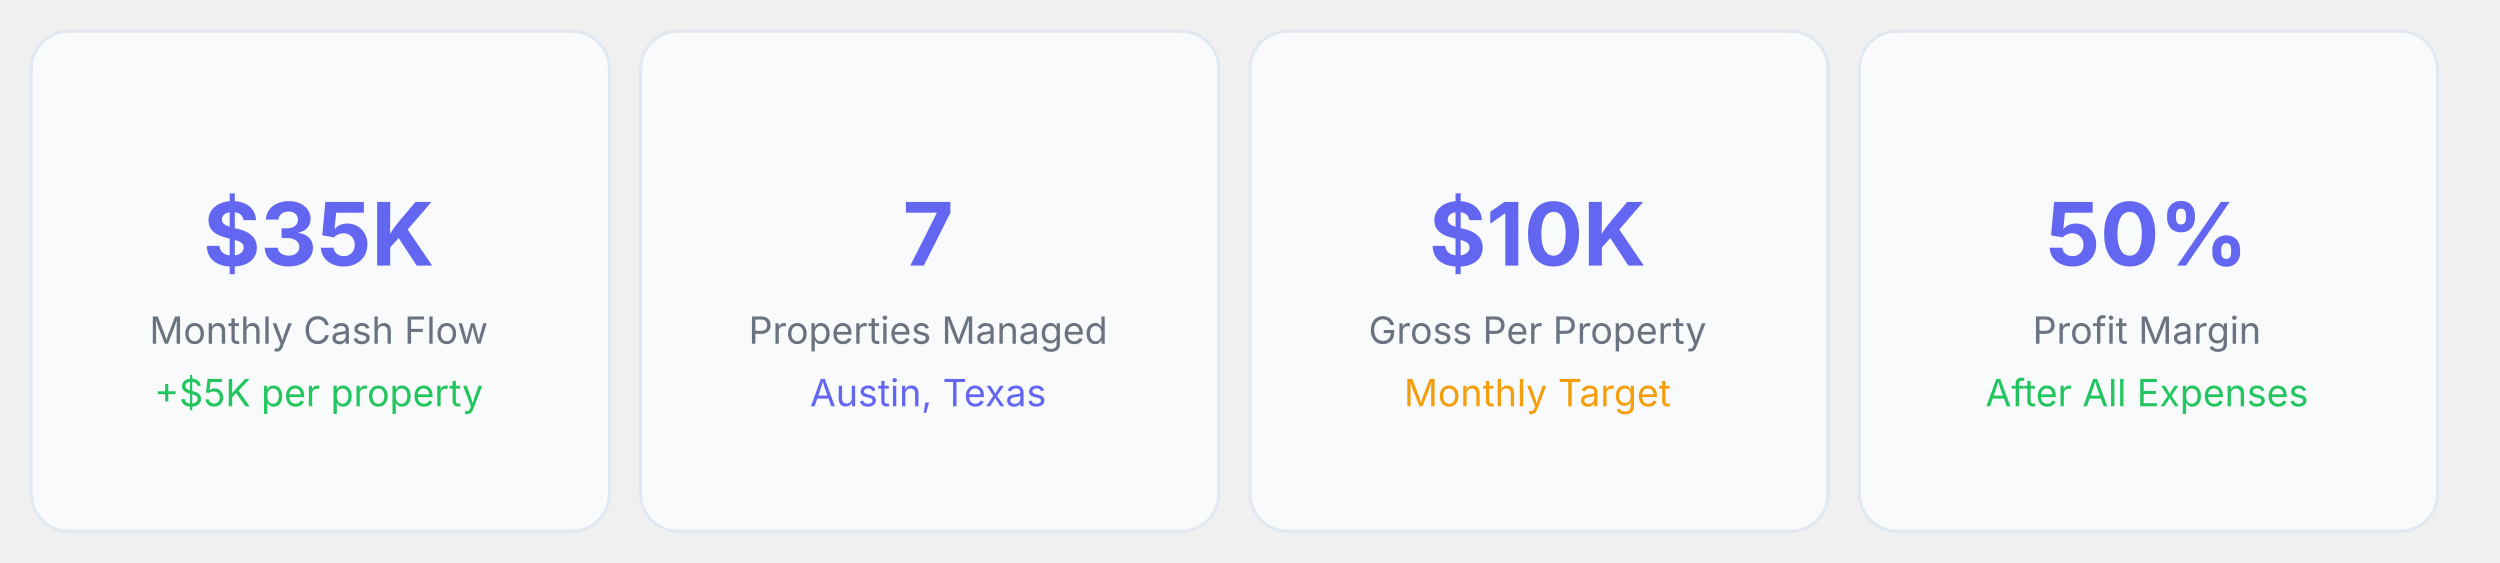
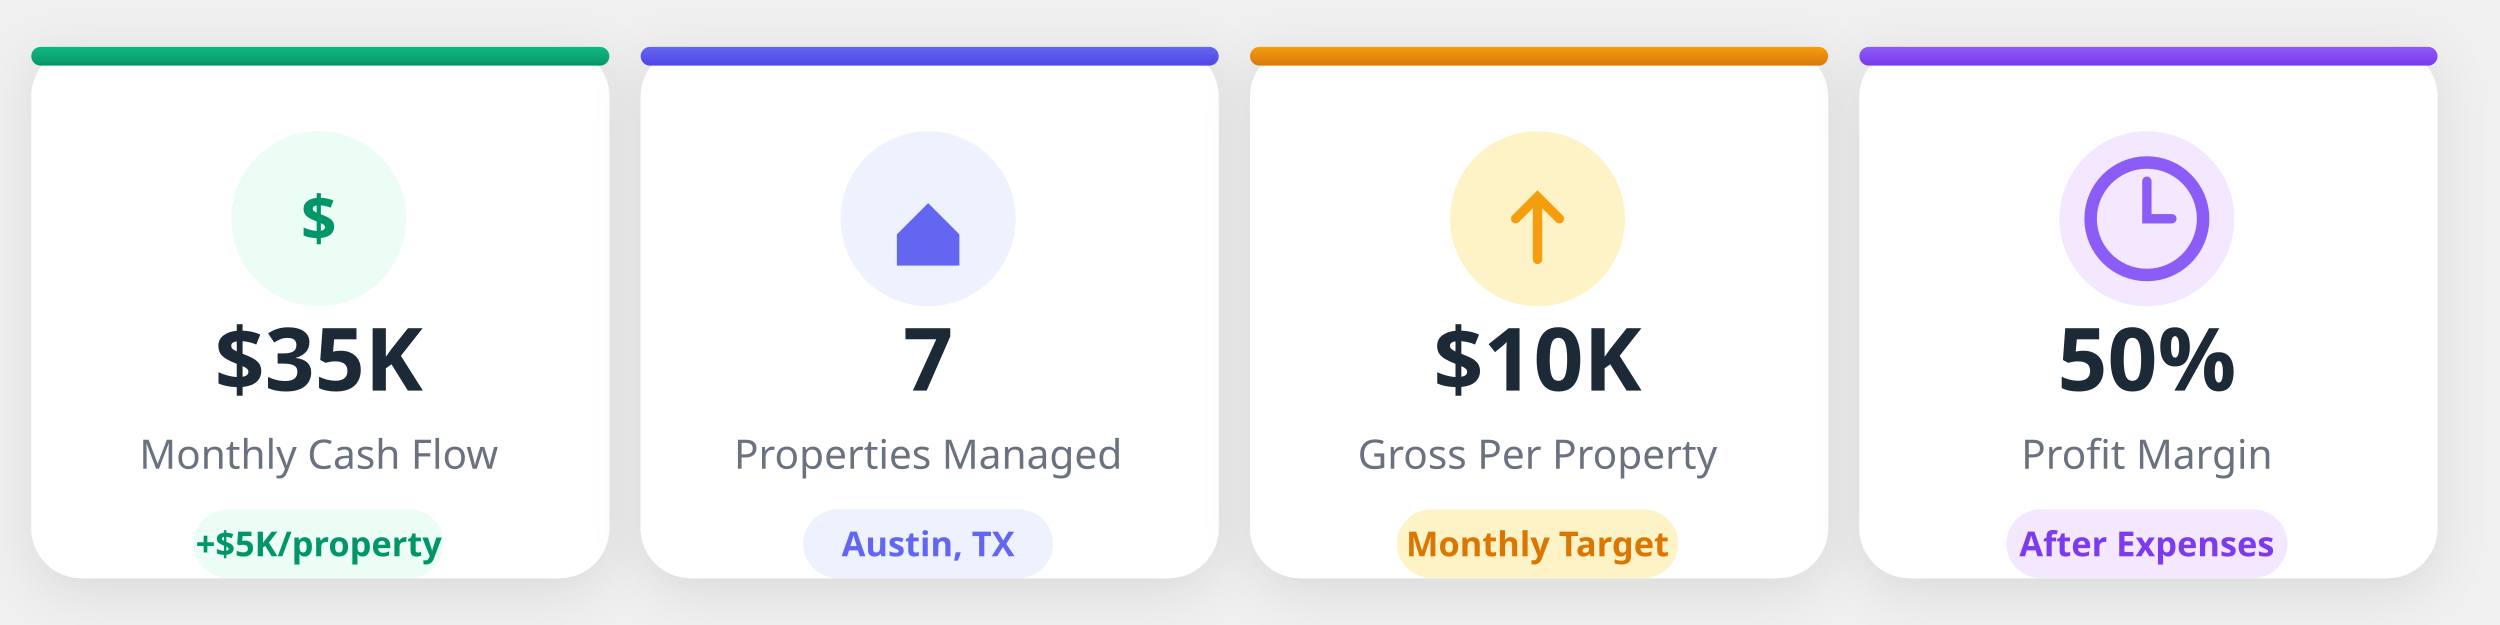
- <svg xmlns="http://www.w3.org/2000/svg" viewBox="0 0 800 180">
-   <style>
-     .metric-box { fill: #f8fafc; stroke: #e2e8f0; stroke-width: 1; }
-     .metric-value { font-family: system-ui, -apple-system, sans-serif; font-size: 28px; font-weight: bold; fill: #6366f1; }
-     .metric-label { font-family: system-ui, -apple-system, sans-serif; font-size: 12px; fill: #6b7280; }
-     .metric-icon { fill: #6366f1; opacity: 0.2; }
-   </style>
-   <g transform="translate(10, 10)">
-     <rect width="185" height="160" rx="12" class="metric-box" />
-     <text x="92" y="75" text-anchor="middle" class="metric-value">$35K</text>
-     <text x="92" y="100" text-anchor="middle" class="metric-label">Monthly Cash Flow</text>
-     <text x="92" y="120" text-anchor="middle" class="metric-label" style="fill: #22c55e;">+$5K per property</text>
+ <svg xmlns="http://www.w3.org/2000/svg" viewBox="0 0 800 200">
+   <defs>
+     <filter id="shadow" x="-20%" y="-20%" width="140%" height="140%">
+       <feDropShadow dx="0" dy="4" stdDeviation="8" flood-color="#000" flood-opacity="0.1" />
+     </filter>
+     <linearGradient id="greenGrad" x1="0%" y1="0%" x2="0%" y2="100%">
+       <stop offset="0%" style="stop-color:#10b981" />
+       <stop offset="100%" style="stop-color:#059669" />
+     </linearGradient>
+     <linearGradient id="blueGrad" x1="0%" y1="0%" x2="0%" y2="100%">
+       <stop offset="0%" style="stop-color:#6366f1" />
+       <stop offset="100%" style="stop-color:#4f46e5" />
+     </linearGradient>
+     <linearGradient id="orangeGrad" x1="0%" y1="0%" x2="0%" y2="100%">
+       <stop offset="0%" style="stop-color:#f59e0b" />
+       <stop offset="100%" style="stop-color:#d97706" />
+     </linearGradient>
+     <linearGradient id="purpleGrad" x1="0%" y1="0%" x2="0%" y2="100%">
+       <stop offset="0%" style="stop-color:#8b5cf6" />
+       <stop offset="100%" style="stop-color:#7c3aed" />
+     </linearGradient>
+   </defs>
+   <g transform="translate(10, 15)" filter="url(#shadow)">
+     <rect width="185" height="170" rx="16" fill="white" />
+     <rect width="185" height="6" rx="3" fill="url(#greenGrad)" />
+     <circle cx="92" cy="55" r="28" fill="#ecfdf5" />
+     <text x="92" y="62" text-anchor="middle" font-family="system-ui" font-size="20" font-weight="bold" fill="#059669">$</text>
+     <text x="92" y="110" text-anchor="middle" font-family="system-ui" font-size="28" font-weight="bold" fill="#1f2937">$35K</text>
+     <text x="92" y="135" text-anchor="middle" font-family="system-ui" font-size="13" fill="#6b7280">Monthly Cash Flow</text>
+     <rect x="52" y="148" width="80" height="22" rx="11" fill="#ecfdf5" />
+     <text x="92" y="163" text-anchor="middle" font-family="system-ui" font-size="11" font-weight="600" fill="#059669">+$5K/property</text>
  </g>
-   <g transform="translate(205, 10)">
-     <rect width="185" height="160" rx="12" class="metric-box" />
-     <text x="92" y="75" text-anchor="middle" class="metric-value">7</text>
-     <text x="92" y="100" text-anchor="middle" class="metric-label">Properties Managed</text>
-     <text x="92" y="120" text-anchor="middle" class="metric-label" style="fill: #6366f1;">Austin, Texas</text>
+   <g transform="translate(205, 15)" filter="url(#shadow)">
+     <rect width="185" height="170" rx="16" fill="white" />
+     <rect width="185" height="6" rx="3" fill="url(#blueGrad)" />
+     <circle cx="92" cy="55" r="28" fill="#eef2ff" />
+     <path d="M82 60 L92 50 L102 60 L102 70 L82 70 Z" fill="#6366f1" />
+     <text x="92" y="110" text-anchor="middle" font-family="system-ui" font-size="28" font-weight="bold" fill="#1f2937">7</text>
+     <text x="92" y="135" text-anchor="middle" font-family="system-ui" font-size="13" fill="#6b7280">Properties Managed</text>
+     <rect x="52" y="148" width="80" height="22" rx="11" fill="#eef2ff" />
+     <text x="92" y="163" text-anchor="middle" font-family="system-ui" font-size="11" font-weight="600" fill="#6366f1">Austin, TX</text>
  </g>
-   <g transform="translate(400, 10)">
-     <rect width="185" height="160" rx="12" class="metric-box" />
-     <text x="92" y="75" text-anchor="middle" class="metric-value">$10K</text>
-     <text x="92" y="100" text-anchor="middle" class="metric-label">Gross Per Property</text>
-     <text x="92" y="120" text-anchor="middle" class="metric-label" style="fill: #f59e0b;">Monthly Target</text>
+   <g transform="translate(400, 15)" filter="url(#shadow)">
+     <rect width="185" height="170" rx="16" fill="white" />
+     <rect width="185" height="6" rx="3" fill="url(#orangeGrad)" />
+     <circle cx="92" cy="55" r="28" fill="#fef3c7" />
+     <path d="M85 55 L92 48 L99 55 M92 48 L92 68" stroke="#f59e0b" stroke-width="3" fill="none" stroke-linecap="round" />
+     <text x="92" y="110" text-anchor="middle" font-family="system-ui" font-size="28" font-weight="bold" fill="#1f2937">$10K</text>
+     <text x="92" y="135" text-anchor="middle" font-family="system-ui" font-size="13" fill="#6b7280">Gross Per Property</text>
+     <rect x="47" y="148" width="90" height="22" rx="11" fill="#fef3c7" />
+     <text x="92" y="163" text-anchor="middle" font-family="system-ui" font-size="11" font-weight="600" fill="#d97706">Monthly Target</text>
  </g>
-   <g transform="translate(595, 10)">
-     <rect width="185" height="160" rx="12" class="metric-box" />
-     <text x="92" y="75" text-anchor="middle" class="metric-value">50%</text>
-     <text x="92" y="100" text-anchor="middle" class="metric-label">Profit Margin</text>
-     <text x="92" y="120" text-anchor="middle" class="metric-label" style="fill: #22c55e;">After All Expenses</text>
+   <g transform="translate(595, 15)" filter="url(#shadow)">
+     <rect width="185" height="170" rx="16" fill="white" />
+     <rect width="185" height="6" rx="3" fill="url(#purpleGrad)" />
+     <circle cx="92" cy="55" r="28" fill="#f3e8ff" />
+     <circle cx="92" cy="55" r="18" fill="none" stroke="#8b5cf6" stroke-width="4" />
+     <path d="M92 43 L92 55 L100 55" stroke="#8b5cf6" stroke-width="3" fill="none" stroke-linecap="round" />
+     <text x="92" y="110" text-anchor="middle" font-family="system-ui" font-size="28" font-weight="bold" fill="#1f2937">50%</text>
+     <text x="92" y="135" text-anchor="middle" font-family="system-ui" font-size="13" fill="#6b7280">Profit Margin</text>
+     <rect x="47" y="148" width="90" height="22" rx="11" fill="#f3e8ff" />
+     <text x="92" y="163" text-anchor="middle" font-family="system-ui" font-size="11" font-weight="600" fill="#7c3aed">After Expenses</text>
  </g>
</svg>
